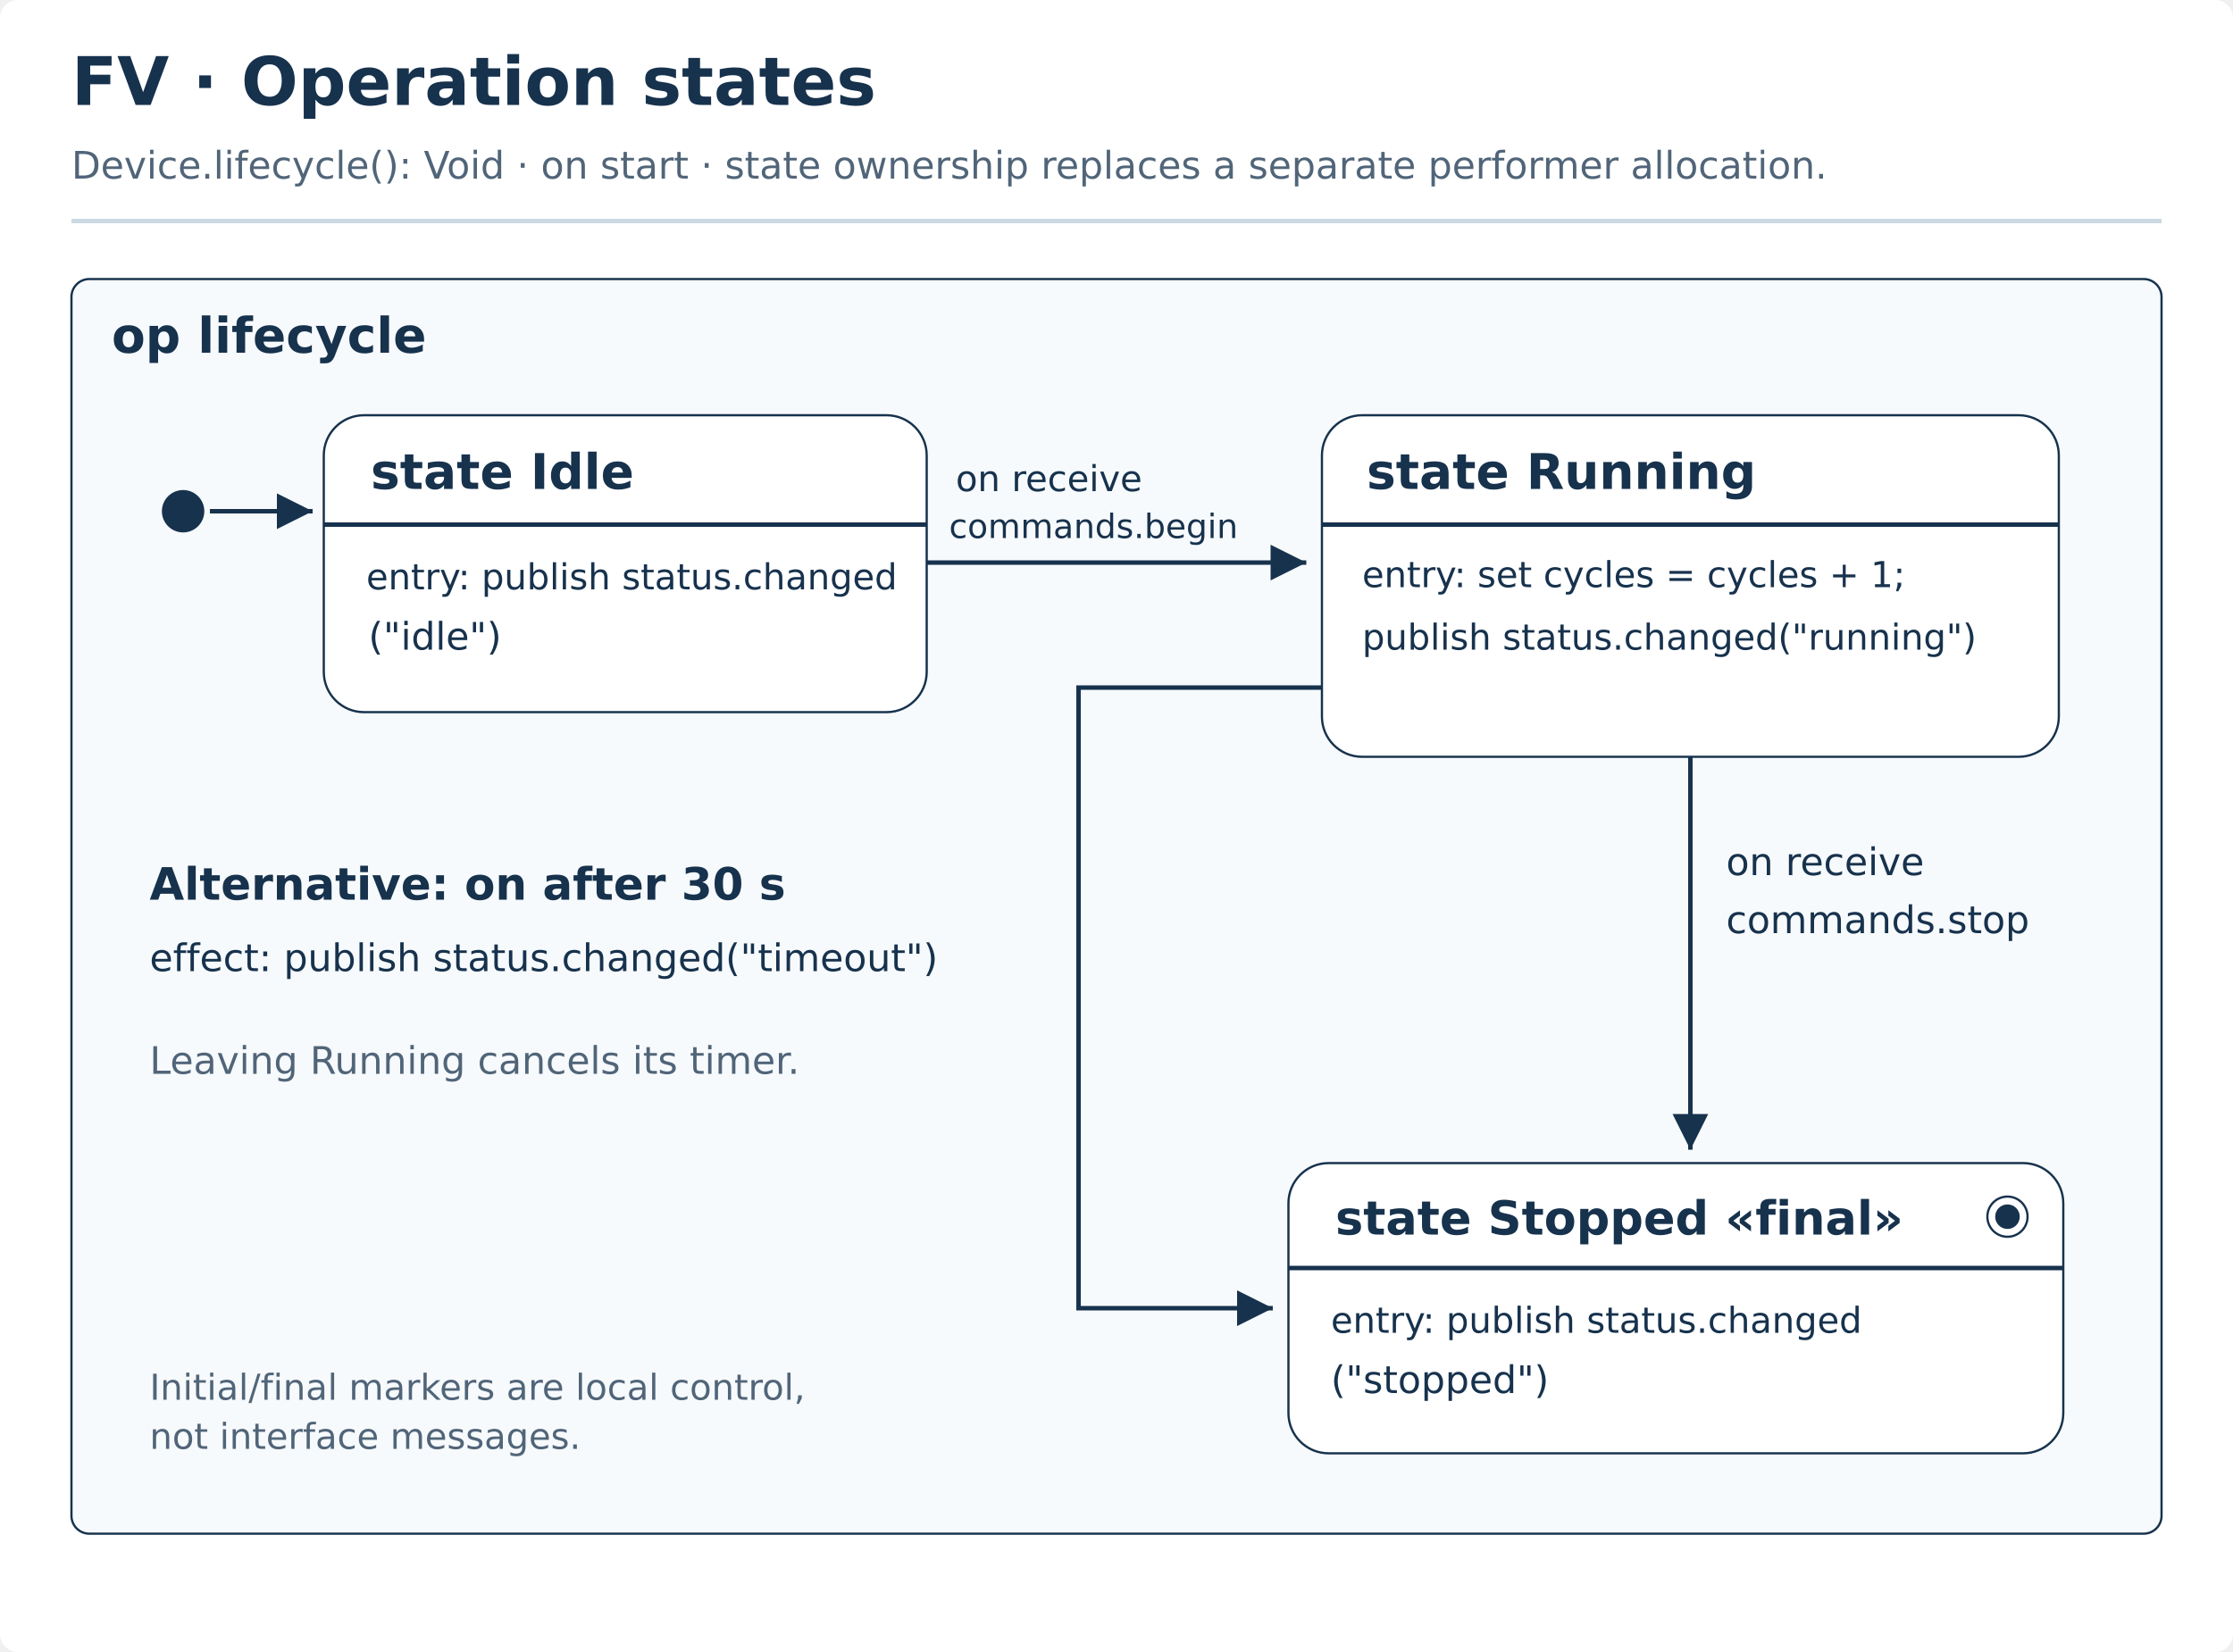
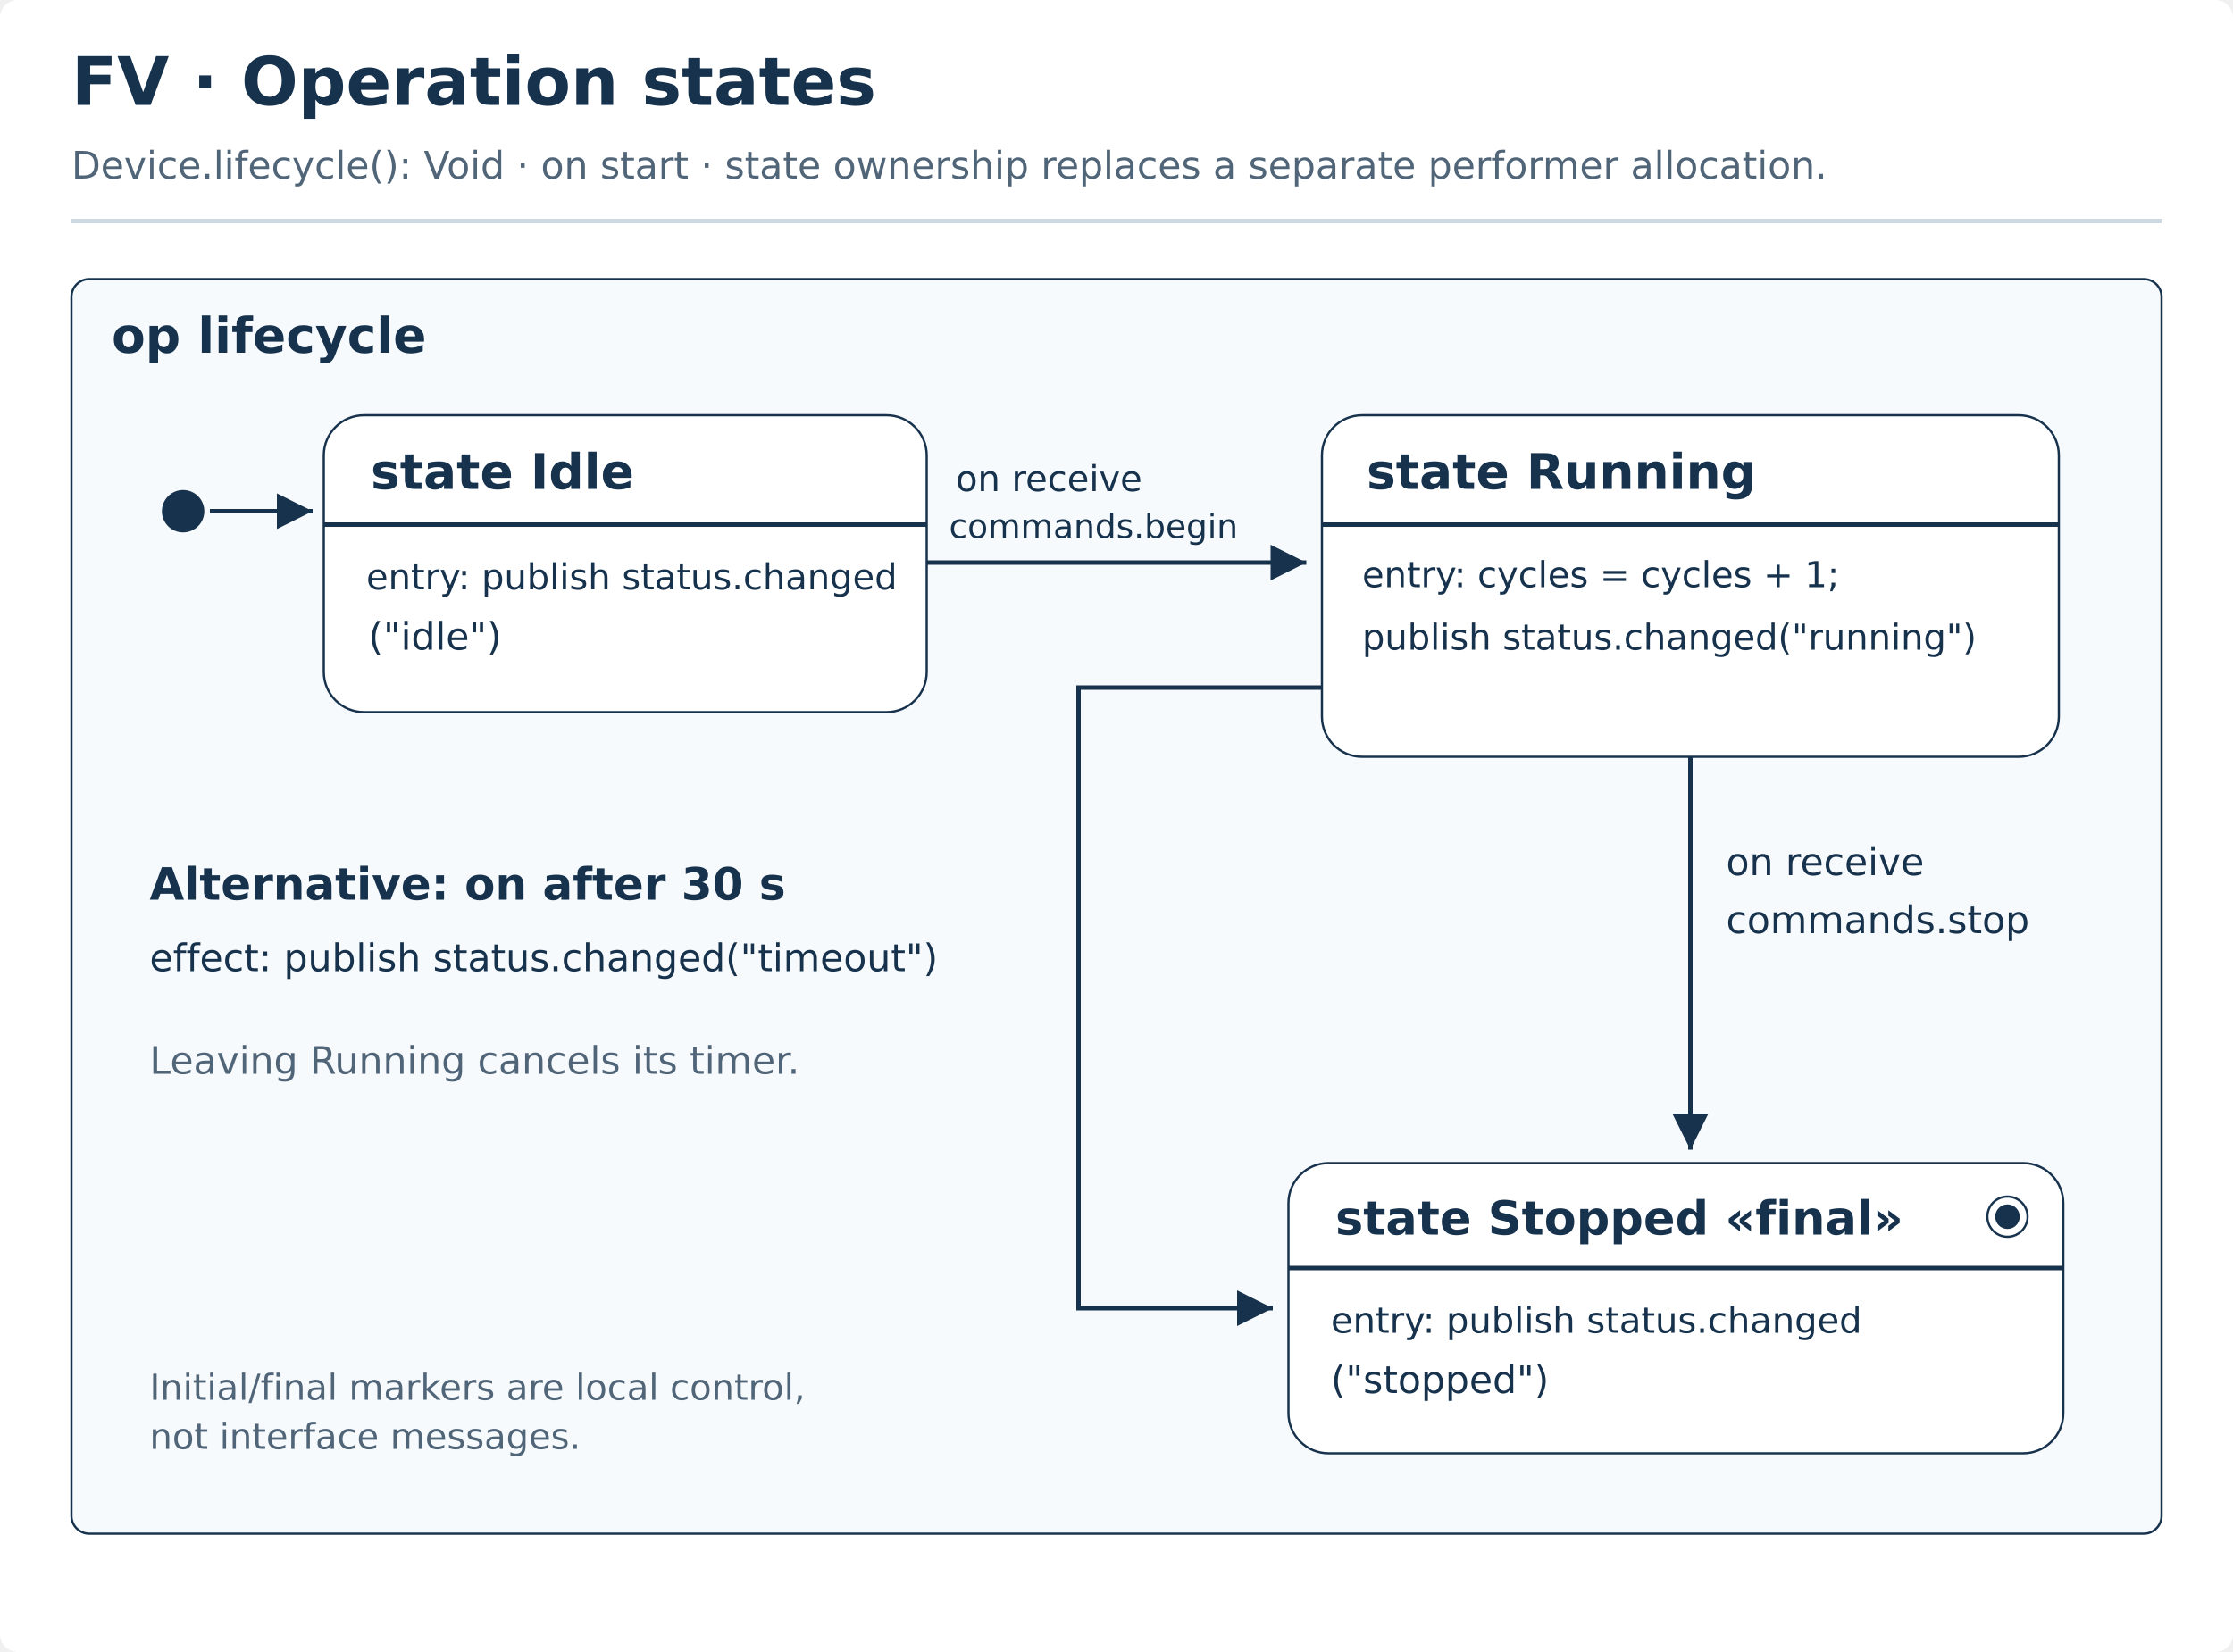
<svg xmlns="http://www.w3.org/2000/svg" width="1000" height="740" viewBox="0 0 1000 740" role="img" aria-labelledby="title desc">
  <defs>
    <marker id="arrow" markerWidth="9" markerHeight="9" refX="8" refY="4" orient="auto">
      <path d="M0 0 L8 4 L0 8 Z" fill="#17324d" />
    </marker>
  </defs>
  <g font-family="DejaVu Sans, sans-serif">
    <rect x="0" y="0" width="1000" height="740" rx="8" fill="#ffffff" stroke="none" />
    <text x="32" y="47" font-size="30" font-weight="700" fill="#17324d">FV · Operation states</text>
    <text x="32" y="80" font-size="17" font-weight="400" fill="#516579">Device.lifecycle(): Void · on start · state ownership replaces a separate performer allocation.</text>
    <polyline points="32,99 968,99" fill="none" stroke="#ccd9e2" stroke-width="2" />
    <rect x="32" y="125" width="936" height="562" rx="8" fill="#f7fafc" stroke="#17324d" />
    <text x="50" y="158" font-size="22" font-weight="700" fill="#17324d">op lifecycle</text>
    <circle cx="82" cy="229" r="9" fill="#17324d" stroke="#17324d" />
    <polyline points="94,229 140,229" fill="none" stroke="#17324d" stroke-width="2" marker-end="url(#arrow)" />
    <rect x="145" y="186" width="270" height="133" rx="18" fill="white" stroke="#17324d" />
    <text x="166" y="219" font-size="22" font-weight="700" fill="#17324d">state Idle</text>
    <polyline points="145,235 415,235" fill="none" stroke="#17324d" stroke-width="2" />
    <text x="164" y="264" font-size="16" font-weight="400" fill="#17324d">entry: publish status.changed</text>
    <text x="165" y="291" font-size="17" font-weight="400" fill="#17324d">("idle")</text>
    <rect x="592" y="186" width="330" height="153" rx="18" fill="white" stroke="#17324d" />
    <text x="612" y="219" font-size="22" font-weight="700" fill="#17324d">state Running</text>
    <polyline points="592,235 922,235" fill="none" stroke="#17324d" stroke-width="2" />
-     <text x="610" y="263" font-size="16" font-weight="400" fill="#17324d">entry: set cycles = cycles + 1;</text>
+     <text x="610" y="263" font-size="16" font-weight="400" fill="#17324d">entry: cycles = cycles + 1;</text>
    <text x="610" y="291" font-size="16" font-weight="400" fill="#17324d">publish status.changed("running")</text>
    <polyline points="415,252 585,252" fill="none" stroke="#17324d" stroke-width="2" marker-end="url(#arrow)" />
    <text x="428" y="220" font-size="16" font-weight="400" fill="#17324d">on receive</text>
    <text x="425" y="241" font-size="15" font-weight="400" fill="#17324d">commands.begin</text>
    <rect x="577" y="521" width="347" height="130" rx="18" fill="white" stroke="#17324d" />
    <text x="598" y="553" font-size="21" font-weight="700" fill="#17324d">state Stopped «final»</text>
    <circle cx="899" cy="545" r="9" fill="white" stroke="#17324d" />
    <circle cx="899" cy="545" r="5" fill="#17324d" stroke="#17324d" />
    <polyline points="577,568 924,568" fill="none" stroke="#17324d" stroke-width="2" />
    <text x="596" y="597" font-size="16" font-weight="400" fill="#17324d">entry: publish status.changed</text>
    <text x="596" y="624" font-size="17" font-weight="400" fill="#17324d">("stopped")</text>
    <polyline points="757,339 757,515" fill="none" stroke="#17324d" stroke-width="2" marker-end="url(#arrow)" />
    <text x="773" y="392" font-size="17" font-weight="400" fill="#17324d">on receive</text>
    <text x="773" y="418" font-size="17" font-weight="400" fill="#17324d">commands.stop</text>
    <polyline points="592,308 483,308 483,586 570,586" fill="none" stroke="#17324d" stroke-width="2" marker-end="url(#arrow)" />
    <text x="67" y="403" font-size="20" font-weight="700" fill="#17324d">Alternative: on after 30 s</text>
    <text x="67" y="435" font-size="17" font-weight="400" fill="#17324d">effect: publish status.changed("timeout")</text>
    <text x="67" y="481" font-size="17" font-weight="400" fill="#516579">Leaving Running cancels its timer.</text>
    <text x="67" y="627" font-size="16" font-weight="400" fill="#516579">Initial/final markers are local control,</text>
    <text x="67" y="649" font-size="16" font-weight="400" fill="#516579">not interface messages.</text>
  </g>
</svg>
